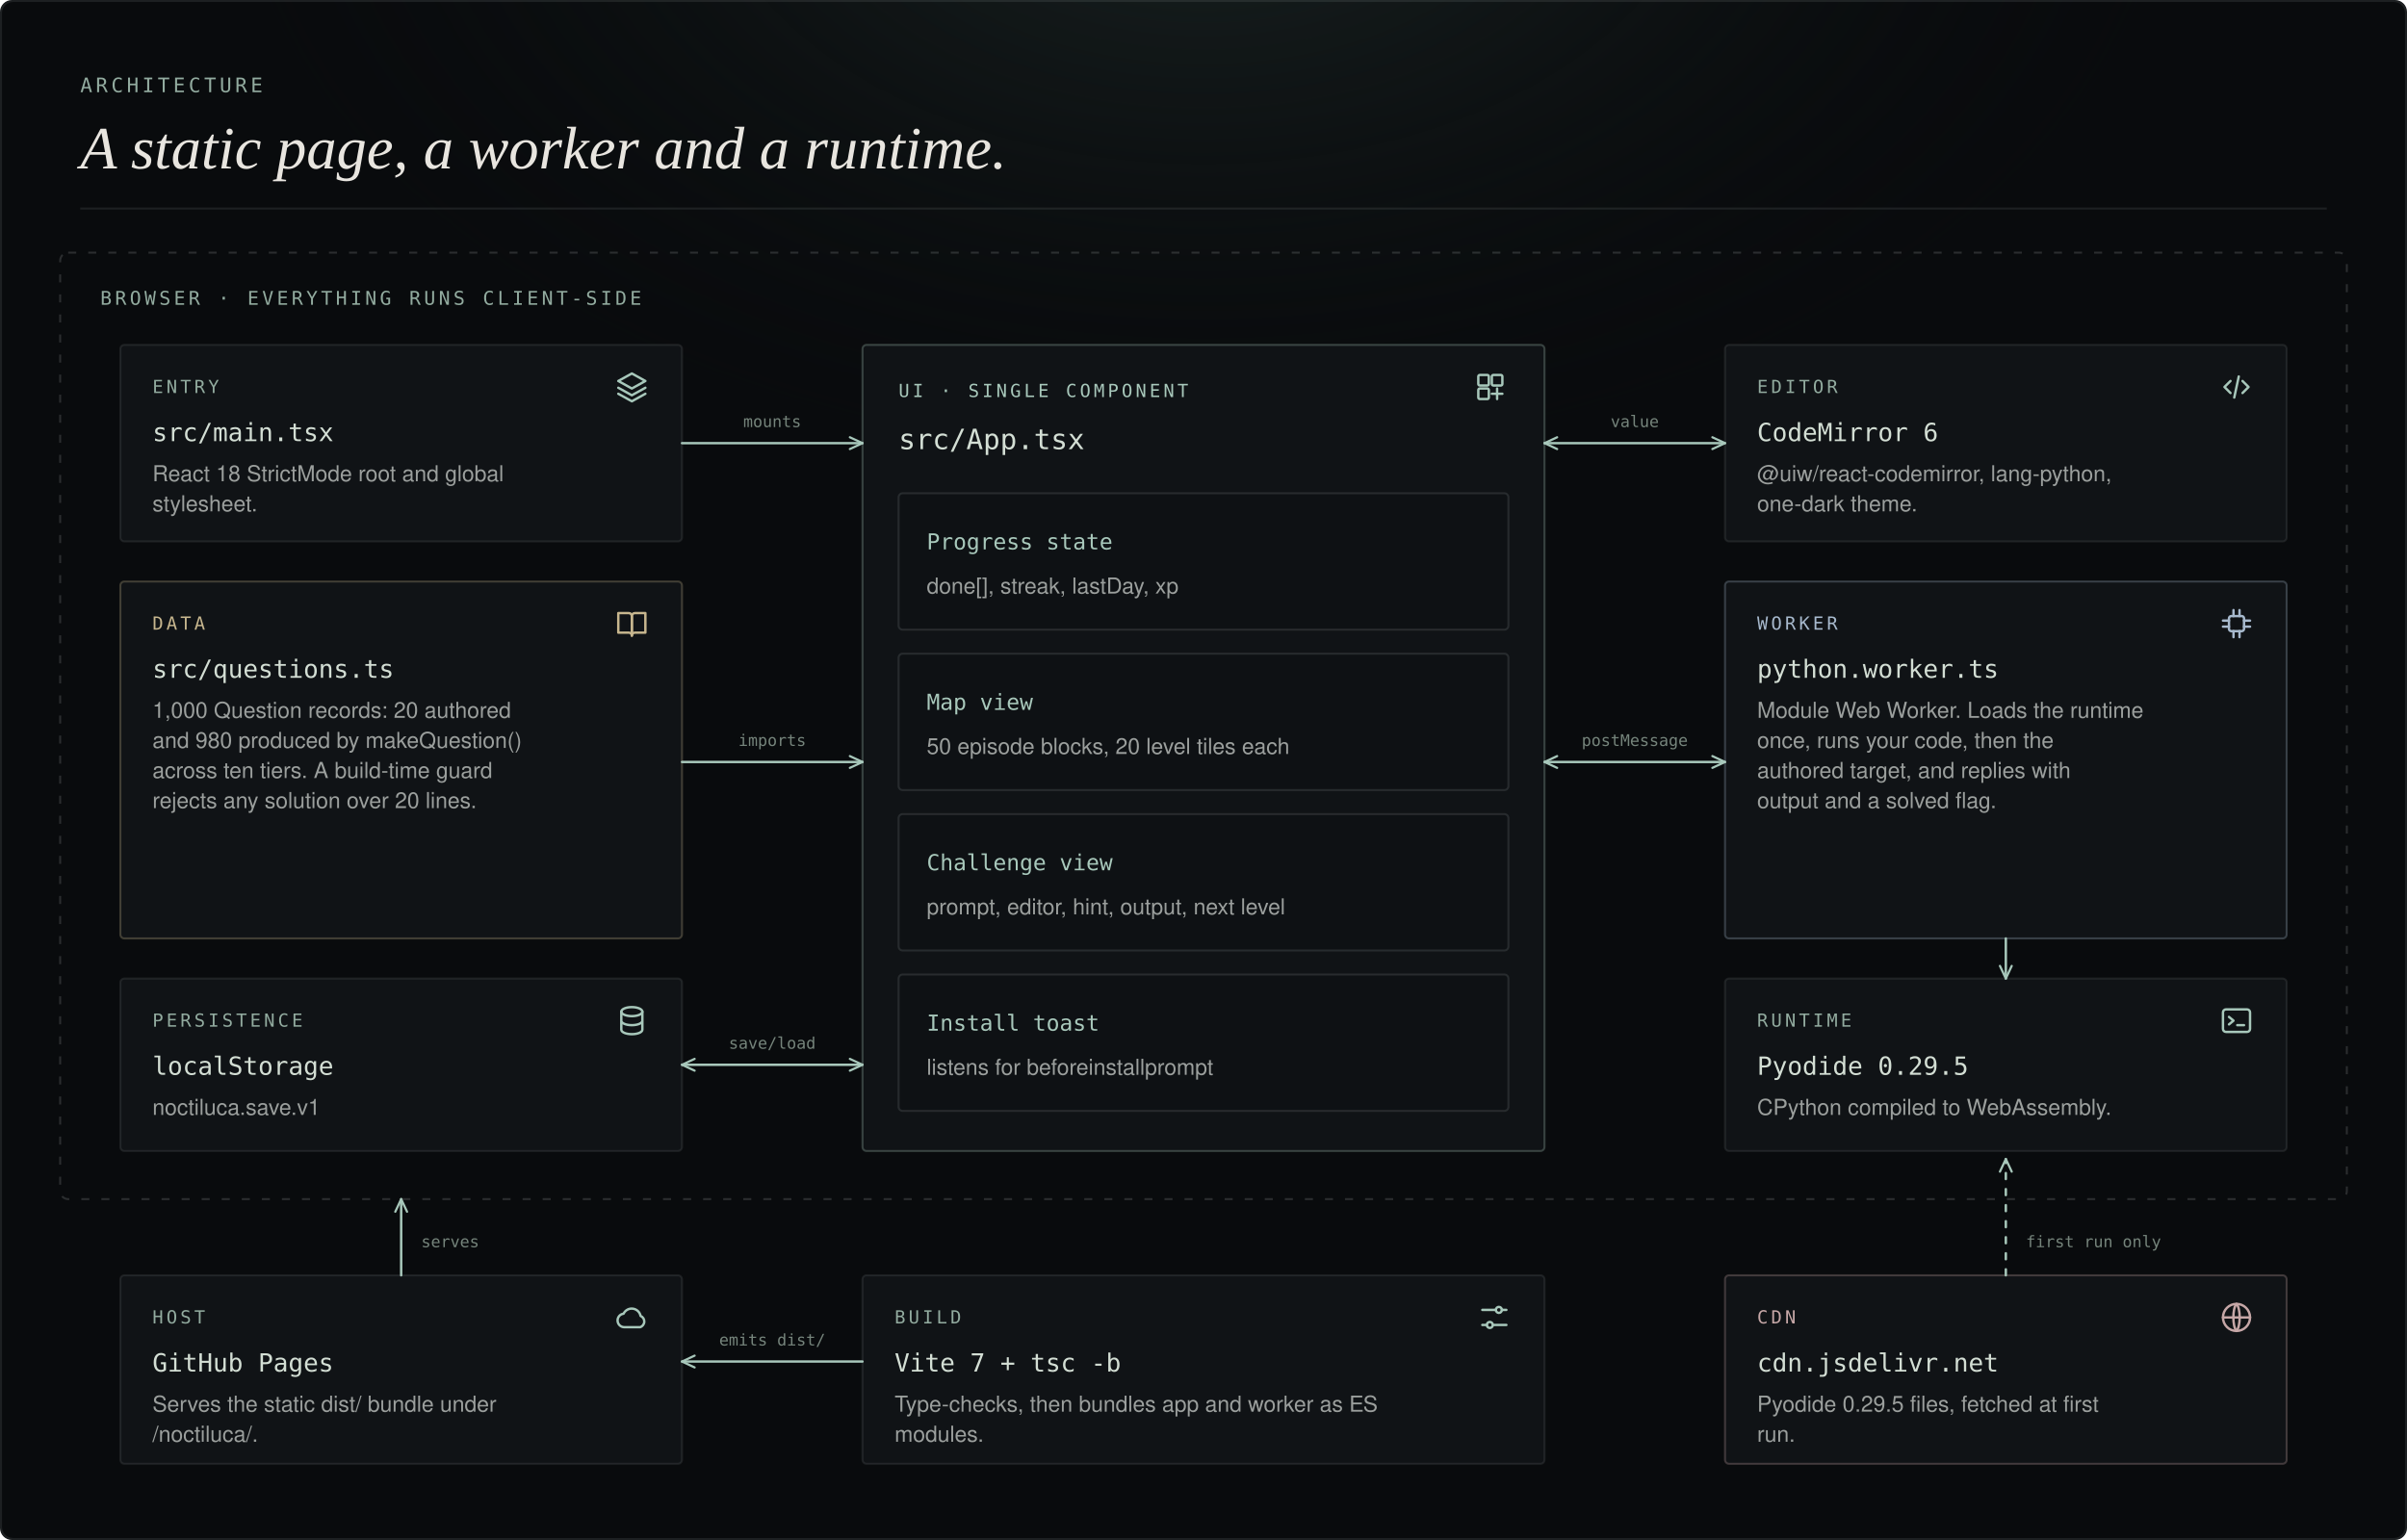
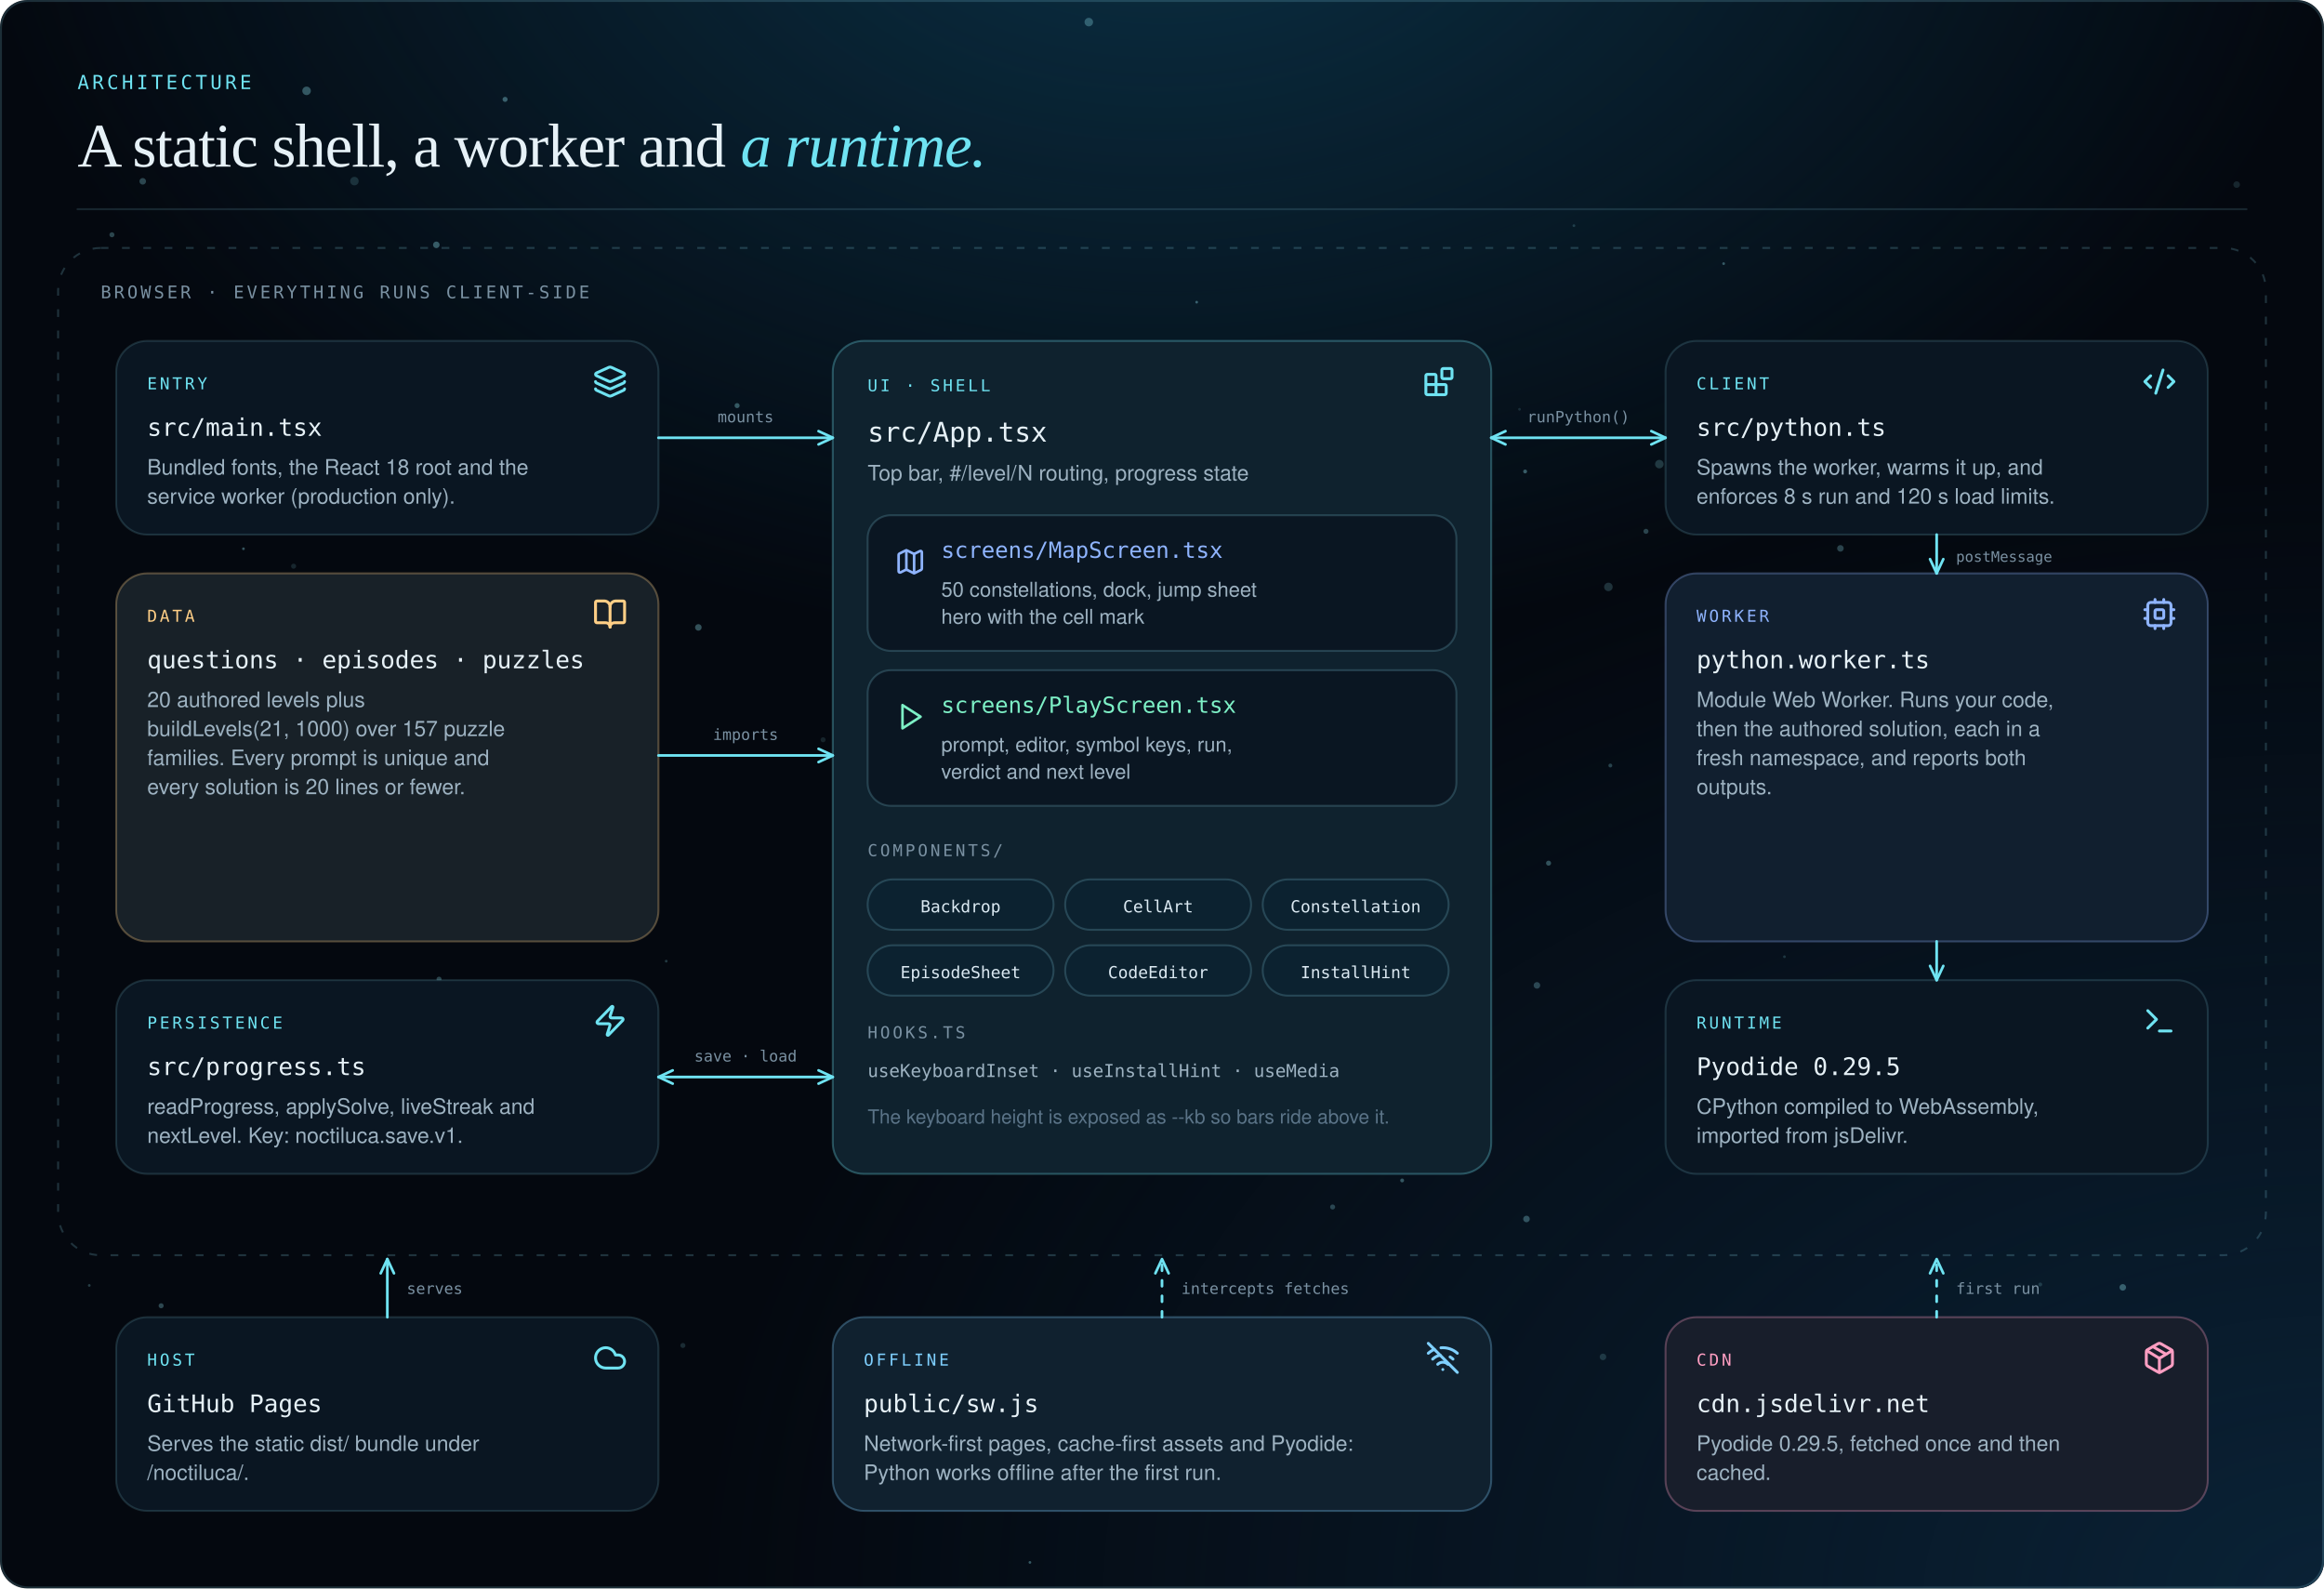
- <svg xmlns="http://www.w3.org/2000/svg" width="1200" height="768" viewBox="0 0 1200 768" role="img" aria-labelledby="t d">
+ <svg xmlns="http://www.w3.org/2000/svg" width="1200" height="820" viewBox="0 0 1200 820" role="img" aria-labelledby="t d">
  <defs>
-     <style>.s{font-family:'Playfair Display',Georgia,'Times New Roman',serif;font-style:italic}.m{font-family:'DM Mono',ui-monospace,'SF Mono',Menlo,Consolas,monospace}.b{font-family:'DM Sans','Segoe UI',Helvetica,Arial,sans-serif}</style>
+     <style>.s{font-family:'Playfair Display',Georgia,'Times New Roman',serif}.si{font-family:'Playfair Display',Georgia,'Times New Roman',serif;font-style:italic}.m{font-family:'DM Mono',ui-monospace,'SF Mono',Menlo,Consolas,monospace}.b{font-family:'DM Sans','Segoe UI',Helvetica,Arial,sans-serif}</style>
    <marker id="ar" viewBox="0 0 10 10" refX="8.5" refY="5" markerWidth="7" markerHeight="7" orient="auto-start-reverse">
-       <path d="M1 1.5L8.5 5L1 8.5" fill="none" stroke="#a8c8bb" stroke-width="1.3" stroke-linecap="round" stroke-linejoin="round" />
+       <path d="M1 1.5L8.5 5L1 8.5" fill="none" stroke="#6fe3f2" stroke-width="1.4" stroke-linecap="round" stroke-linejoin="round" />
    </marker>
-     <radialGradient id="glow" cx="50%" cy="-10%" r="75%">
-       <stop offset="0" stop-color="#1b2524" />
-       <stop offset="0.55" stop-color="#090b0d" stop-opacity="0" />
-     </radialGradient>
+     <radialGradient id="bgtop" cx="50%" cy="-10%" r="85%">
+       <stop offset="0" stop-color="#0b3146" />
+       <stop offset="0.6" stop-color="#0b3146" stop-opacity="0" />
+     </radialGradient>
+     <radialGradient id="bgcorner" cx="100%" cy="100%" r="70%">
+       <stop offset="0" stop-color="#0a2236" />
+       <stop offset="1" stop-color="#0a2236" stop-opacity="0" />
+     </radialGradient>
+     <radialGradient id="halo">
+       <stop offset="0" stop-color="#3fd6f0" stop-opacity=".55" />
+       <stop offset=".5" stop-color="#1b8fb0" stop-opacity=".16" />
+       <stop offset="1" stop-color="#1b8fb0" stop-opacity="0" />
+     </radialGradient>
+     <radialGradient id="cellg" cx="38%" cy="34%" r="75%">
+       <stop offset="0" stop-color="#eafdff" />
+       <stop offset=".38" stop-color="#7defff" />
+       <stop offset="1" stop-color="#1a8fb4" />
+     </radialGradient>
+     <linearGradient id="btn" x1="0" y1="0" x2="0" y2="1">
+       <stop offset="0" stop-color="#9af4ff" />
+       <stop offset="1" stop-color="#6fe3f2" />
+     </linearGradient>
+     <linearGradient id="dock" x1="0" y1="0" x2="1" y2="0.4">
+       <stop offset="0" stop-color="#0f4157" />
+       <stop offset="1" stop-color="#0b2a3c" />
+     </linearGradient>
+     <linearGradient id="meter" x1="0" y1="0" x2="1" y2="0">
+       <stop offset="0" stop-color="#2aa6c4" />
+       <stop offset=".6" stop-color="#6fe3f2" />
+       <stop offset="1" stop-color="#b9fbff" />
+     </linearGradient>
  </defs>
-   <rect x="0" y="0" width="1200" height="768" rx="6" fill="#090b0d" />
-   <rect x="0" y="0" width="1200" height="768" rx="6" fill="url(#glow)" />
-   <rect x="0.5" y="0.5" width="1199" height="767" rx="6" fill="none" stroke="#dbe1e1" stroke-width="1" stroke-opacity="0.1" />
-   <text x="40" y="46" class="m" font-size="10" fill="#92ab9f" letter-spacing="1.7" xml:space="preserve">ARCHITECTURE</text>
-   <text x="40" y="84" class="s" font-size="30" fill="#e8e5df" xml:space="preserve">A static page, a worker and a runtime.</text>
-   <line x1="40" y1="104" x2="1160" y2="104" stroke="#dbe1e1" stroke-opacity="0.1" stroke-width="1" />
-   <rect x="30" y="126" width="1140" height="472" rx="4" fill="none" stroke="#dbe1e1" stroke-width="1" stroke-opacity="0.16" stroke-dasharray="4 6" />
-   <text x="50" y="152" class="m" font-size="9.5" fill="#92ab9f" letter-spacing="1.615" xml:space="preserve">BROWSER · EVERYTHING RUNS CLIENT-SIDE</text>
-   <rect x="60" y="172" width="280" height="98" rx="2" fill="#101316" stroke="#dbe1e1" stroke-width="1" stroke-opacity="0.1" />
-   <text x="76" y="196" class="m" font-size="9" fill="#92ab9f" letter-spacing="1.53" xml:space="preserve">ENTRY</text>
-   <g transform="translate(306 184) scale(0.75)" fill="none" stroke="#a8c8bb" stroke-width="1.600" stroke-linecap="round" stroke-linejoin="round">
-     <path d="M12 3l9 5-9 5-9-5z" />
-     <path d="M3 12.5l9 5 9-5M3 16.5l9 5 9-5" />
-   </g>
-   <text x="76" y="220" class="m" font-size="12.5" fill="#d3ded4" xml:space="preserve">src/main.tsx</text>
-   <text x="76" y="240" class="b" font-size="11" fill="#9b9f9d" xml:space="preserve">React 18 StrictMode root and global</text>
-   <text x="76" y="255" class="b" font-size="11" fill="#9b9f9d" xml:space="preserve">stylesheet.</text>
-   <rect x="60" y="290" width="280" height="178" rx="2" fill="#101316" stroke="#c7b68e" stroke-width="1" stroke-opacity="0.28" />
-   <text x="76" y="314" class="m" font-size="9" fill="#c7b68e" letter-spacing="1.53" xml:space="preserve">DATA</text>
-   <g transform="translate(306 302) scale(0.75)" fill="none" stroke="#c7b68e" stroke-width="1.600" stroke-linecap="round" stroke-linejoin="round">
-     <path d="M3 5h7a2 2 0 0 1 2 2v13a2 2 0 0 0-2-2H3z" />
-     <path d="M21 5h-7a2 2 0 0 0-2 2v13a2 2 0 0 1 2-2h7z" />
-   </g>
-   <text x="76" y="338" class="m" font-size="12.5" fill="#d3ded4" xml:space="preserve">src/questions.ts</text>
-   <text x="76" y="358" class="b" font-size="11" fill="#9b9f9d" xml:space="preserve">1,000 Question records: 20 authored</text>
-   <text x="76" y="373" class="b" font-size="11" fill="#9b9f9d" xml:space="preserve">and 980 produced by makeQuestion()</text>
-   <text x="76" y="388" class="b" font-size="11" fill="#9b9f9d" xml:space="preserve">across ten tiers. A build-time guard</text>
-   <text x="76" y="403" class="b" font-size="11" fill="#9b9f9d" xml:space="preserve">rejects any solution over 20 lines.</text>
-   <rect x="60" y="488" width="280" height="86" rx="2" fill="#101316" stroke="#dbe1e1" stroke-width="1" stroke-opacity="0.1" />
-   <text x="76" y="512" class="m" font-size="9" fill="#92ab9f" letter-spacing="1.53" xml:space="preserve">PERSISTENCE</text>
-   <g transform="translate(306 500) scale(0.75)" fill="none" stroke="#a8c8bb" stroke-width="1.600" stroke-linecap="round" stroke-linejoin="round">
-     <ellipse cx="12" cy="6" rx="7" ry="3" />
-     <path d="M5 6v12c0 1.7 3.1 3 7 3s7-1.3 7-3V6M5 12c0 1.7 3.1 3 7 3s7-1.3 7-3" />
-   </g>
-   <text x="76" y="536" class="m" font-size="12.5" fill="#d3ded4" xml:space="preserve">localStorage</text>
-   <text x="76" y="556" class="b" font-size="11" fill="#9b9f9d" xml:space="preserve">noctiluca.save.v1</text>
-   <rect x="430" y="172" width="340" height="402" rx="2" fill="#101316" stroke="#a8c8bb" stroke-width="1" stroke-opacity="0.28" />
-   <text x="448" y="198" class="m" font-size="9" fill="#a8c8bb" letter-spacing="1.53" xml:space="preserve">UI · SINGLE COMPONENT</text>
-   <g transform="translate(734 184) scale(0.75)" fill="none" stroke="#a8c8bb" stroke-width="1.600" stroke-linecap="round" stroke-linejoin="round">
-     <rect x="4" y="4" width="7" height="7" rx="1" />
-     <rect x="13" y="4" width="7" height="7" rx="1" />
-     <rect x="4" y="13" width="7" height="7" rx="1" />
-     <path d="M13 16.5h7M16.5 13v7" />
-   </g>
-   <text x="448" y="224" class="m" font-size="14" fill="#d3ded4" xml:space="preserve">src/App.tsx</text>
-   <rect x="448" y="246" width="304" height="68" rx="2" fill="#0e1114" stroke="#dbe1e1" stroke-width="1" stroke-opacity="0.12" />
-   <text x="462" y="274" class="m" font-size="11" fill="#a8c8bb" xml:space="preserve">Progress state</text>
-   <text x="462" y="296" class="b" font-size="11" fill="#9b9f9d" xml:space="preserve">done[], streak, lastDay, xp</text>
-   <rect x="448" y="326" width="304" height="68" rx="2" fill="#0e1114" stroke="#dbe1e1" stroke-width="1" stroke-opacity="0.12" />
-   <text x="462" y="354" class="m" font-size="11" fill="#a8c8bb" xml:space="preserve">Map view</text>
-   <text x="462" y="376" class="b" font-size="11" fill="#9b9f9d" xml:space="preserve">50 episode blocks, 20 level tiles each</text>
-   <rect x="448" y="406" width="304" height="68" rx="2" fill="#0e1114" stroke="#dbe1e1" stroke-width="1" stroke-opacity="0.12" />
-   <text x="462" y="434" class="m" font-size="11" fill="#a8c8bb" xml:space="preserve">Challenge view</text>
-   <text x="462" y="456" class="b" font-size="11" fill="#9b9f9d" xml:space="preserve">prompt, editor, hint, output, next level</text>
-   <rect x="448" y="486" width="304" height="68" rx="2" fill="#0e1114" stroke="#dbe1e1" stroke-width="1" stroke-opacity="0.12" />
-   <text x="462" y="514" class="m" font-size="11" fill="#a8c8bb" xml:space="preserve">Install toast</text>
-   <text x="462" y="536" class="b" font-size="11" fill="#9b9f9d" xml:space="preserve">listens for beforeinstallprompt</text>
-   <rect x="860" y="172" width="280" height="98" rx="2" fill="#101316" stroke="#dbe1e1" stroke-width="1" stroke-opacity="0.1" />
-   <text x="876" y="196" class="m" font-size="9" fill="#92ab9f" letter-spacing="1.53" xml:space="preserve">EDITOR</text>
-   <g transform="translate(1106 184) scale(0.75)" fill="none" stroke="#a8c8bb" stroke-width="1.600" stroke-linecap="round" stroke-linejoin="round">
-     <path d="M8 8l-4 4 4 4M16 8l4 4-4 4M13.5 5l-3 14" />
-   </g>
-   <text x="876" y="220" class="m" font-size="12.5" fill="#d3ded4" xml:space="preserve">CodeMirror 6</text>
-   <text x="876" y="240" class="b" font-size="11" fill="#9b9f9d" xml:space="preserve">@uiw/react-codemirror, lang-python,</text>
-   <text x="876" y="255" class="b" font-size="11" fill="#9b9f9d" xml:space="preserve">one-dark theme.</text>
-   <rect x="860" y="290" width="280" height="178" rx="2" fill="#101316" stroke="#a7b9cd" stroke-width="1" stroke-opacity="0.28" />
-   <text x="876" y="314" class="m" font-size="9" fill="#a7b9cd" letter-spacing="1.53" xml:space="preserve">WORKER</text>
-   <g transform="translate(1106 302) scale(0.75)" fill="none" stroke="#a7b9cd" stroke-width="1.600" stroke-linecap="round" stroke-linejoin="round">
-     <rect x="7" y="7" width="10" height="10" rx="1.5" />
-     <path d="M10 3v4M14 3v4M10 17v4M14 17v4M3 10h4M3 14h4M17 10h4M17 14h4" />
-   </g>
-   <text x="876" y="338" class="m" font-size="12.5" fill="#d3ded4" xml:space="preserve">python.worker.ts</text>
-   <text x="876" y="358" class="b" font-size="11" fill="#9b9f9d" xml:space="preserve">Module Web Worker. Loads the runtime</text>
-   <text x="876" y="373" class="b" font-size="11" fill="#9b9f9d" xml:space="preserve">once, runs your code, then the</text>
-   <text x="876" y="388" class="b" font-size="11" fill="#9b9f9d" xml:space="preserve">authored target, and replies with</text>
-   <text x="876" y="403" class="b" font-size="11" fill="#9b9f9d" xml:space="preserve">output and a solved flag.</text>
-   <rect x="860" y="488" width="280" height="86" rx="2" fill="#101316" stroke="#dbe1e1" stroke-width="1" stroke-opacity="0.1" />
-   <text x="876" y="512" class="m" font-size="9" fill="#92ab9f" letter-spacing="1.53" xml:space="preserve">RUNTIME</text>
-   <g transform="translate(1106 500) scale(0.75)" fill="none" stroke="#a8c8bb" stroke-width="1.600" stroke-linecap="round" stroke-linejoin="round">
-     <rect x="3" y="4.5" width="18" height="15" rx="2" />
-     <path d="M7 9.5l3 2.5-3 2.5M12.5 15h4.5" />
-   </g>
-   <text x="876" y="536" class="m" font-size="12.5" fill="#d3ded4" xml:space="preserve">Pyodide 0.29.5</text>
-   <text x="876" y="556" class="b" font-size="11" fill="#9b9f9d" xml:space="preserve">CPython compiled to WebAssembly.</text>
-   <path d="M340 221 L430 221" fill="none" stroke="#a8c8bb" stroke-opacity="1" stroke-width="1.2" stroke-linecap="round" marker-end="url(#ar)" />
-   <text x="385" y="213" class="m" font-size="8" fill="#75847b" text-anchor="middle" xml:space="preserve">mounts</text>
-   <path d="M340 380 L430 380" fill="none" stroke="#a8c8bb" stroke-opacity="1" stroke-width="1.2" stroke-linecap="round" marker-end="url(#ar)" />
-   <text x="385" y="372" class="m" font-size="8" fill="#75847b" text-anchor="middle" xml:space="preserve">imports</text>
-   <path d="M340 531 L430 531" fill="none" stroke="#a8c8bb" stroke-opacity="1" stroke-width="1.2" stroke-linecap="round" marker-end="url(#ar)" marker-start="url(#ar)" />
-   <text x="385" y="523" class="m" font-size="8" fill="#75847b" text-anchor="middle" xml:space="preserve">save/load</text>
-   <path d="M770 221 L860 221" fill="none" stroke="#a8c8bb" stroke-opacity="1" stroke-width="1.2" stroke-linecap="round" marker-end="url(#ar)" marker-start="url(#ar)" />
-   <text x="815" y="213" class="m" font-size="8" fill="#75847b" text-anchor="middle" xml:space="preserve">value</text>
-   <path d="M770 380 L860 380" fill="none" stroke="#a8c8bb" stroke-opacity="1" stroke-width="1.2" stroke-linecap="round" marker-end="url(#ar)" marker-start="url(#ar)" />
-   <text x="815" y="372" class="m" font-size="8" fill="#75847b" text-anchor="middle" xml:space="preserve">postMessage</text>
-   <path d="M1000 468 L1000 488" fill="none" stroke="#a8c8bb" stroke-opacity="1" stroke-width="1.2" stroke-linecap="round" marker-end="url(#ar)" />
-   <rect x="60" y="636" width="280" height="94" rx="2" fill="#101316" stroke="#dbe1e1" stroke-width="1" stroke-opacity="0.1" />
-   <text x="76" y="660" class="m" font-size="9" fill="#92ab9f" letter-spacing="1.53" xml:space="preserve">HOST</text>
-   <g transform="translate(306 648) scale(0.75)" fill="none" stroke="#a8c8bb" stroke-width="1.600" stroke-linecap="round" stroke-linejoin="round">
-     <path d="M7 18.5a4.5 4.5 0 0 1-.5-8.97 6 6 0 0 1 11.3 1.47A4 4 0 0 1 17.5 18.5z" />
-   </g>
-   <text x="76" y="684" class="m" font-size="12.5" fill="#d3ded4" xml:space="preserve">GitHub Pages</text>
-   <text x="76" y="704" class="b" font-size="11" fill="#9b9f9d" xml:space="preserve">Serves the static dist/ bundle under</text>
-   <text x="76" y="719" class="b" font-size="11" fill="#9b9f9d" xml:space="preserve">/noctiluca/.</text>
-   <rect x="430" y="636" width="340" height="94" rx="2" fill="#101316" stroke="#dbe1e1" stroke-width="1" stroke-opacity="0.1" />
-   <text x="446" y="660" class="m" font-size="9" fill="#92ab9f" letter-spacing="1.53" xml:space="preserve">BUILD</text>
-   <g transform="translate(736 648) scale(0.75)" fill="none" stroke="#a8c8bb" stroke-width="1.600" stroke-linecap="round" stroke-linejoin="round">
-     <path d="M4 7h9M17 7h3M4 17h3M11 17h9" />
-     <circle cx="15" cy="7" r="2" />
-     <circle cx="9" cy="17" r="2" />
-   </g>
-   <text x="446" y="684" class="m" font-size="12.5" fill="#d3ded4" xml:space="preserve">Vite 7 + tsc -b</text>
-   <text x="446" y="704" class="b" font-size="11" fill="#9b9f9d" xml:space="preserve">Type-checks, then bundles app and worker as ES</text>
-   <text x="446" y="719" class="b" font-size="11" fill="#9b9f9d" xml:space="preserve">modules.</text>
-   <rect x="860" y="636" width="280" height="94" rx="2" fill="#101316" stroke="#c6a7a7" stroke-width="1" stroke-opacity="0.28" />
-   <text x="876" y="660" class="m" font-size="9" fill="#c6a7a7" letter-spacing="1.53" xml:space="preserve">CDN</text>
-   <g transform="translate(1106 648) scale(0.75)" fill="none" stroke="#c6a7a7" stroke-width="1.600" stroke-linecap="round" stroke-linejoin="round">
-     <circle cx="12" cy="12" r="9" />
-     <path d="M3 12h18M12 3c2.8 3 2.8 15 0 18M12 3c-2.8 3-2.8 15 0 18" />
-   </g>
-   <text x="876" y="684" class="m" font-size="12.5" fill="#d3ded4" xml:space="preserve">cdn.jsdelivr.net</text>
-   <text x="876" y="704" class="b" font-size="11" fill="#9b9f9d" xml:space="preserve">Pyodide 0.29.5 files, fetched at first</text>
-   <text x="876" y="719" class="b" font-size="11" fill="#9b9f9d" xml:space="preserve">run.</text>
-   <path d="M430 679 L340 679" fill="none" stroke="#a8c8bb" stroke-opacity="1" stroke-width="1.2" stroke-linecap="round" marker-end="url(#ar)" />
-   <text x="385" y="671" class="m" font-size="8" fill="#75847b" text-anchor="middle" xml:space="preserve">emits dist/</text>
-   <path d="M200 636 L200 598" fill="none" stroke="#a8c8bb" stroke-opacity="1" stroke-width="1.2" stroke-linecap="round" marker-end="url(#ar)" />
-   <text x="210" y="622" class="m" font-size="8" fill="#75847b" xml:space="preserve">serves</text>
-   <path d="M1000 636 L1000 578" fill="none" stroke="#a8c8bb" stroke-opacity="1" stroke-width="1.2" stroke-linecap="round" marker-end="url(#ar)" stroke-dasharray="3 5" />
-   <text x="1010" y="622" class="m" font-size="8" fill="#75847b" xml:space="preserve">first run only</text>
+   <rect x="0" y="0" width="1200" height="820" rx="14" fill="#04080f" />
+   <rect x="0" y="0" width="1200" height="820" rx="14" fill="url(#bgtop)" />
+   <rect x="0" y="0" width="1200" height="820" rx="14" fill="url(#bgcorner)" />
+   <circle cx="443.1" cy="739.2" r="0.7" fill="#9cf3ff" fill-opacity="0.24" />
+   <circle cx="193.3" cy="704.4" r="1.7" fill="#9cf3ff" fill-opacity="0.13" />
+   <circle cx="831.5" cy="395.2" r="1" fill="#9cf3ff" fill-opacity="0.24" />
+   <circle cx="72.4" cy="685.1" r="2.2" fill="#9cf3ff" fill-opacity="0.26" />
+   <circle cx="788.2" cy="629.3" r="1.7" fill="#9cf3ff" fill-opacity="0.29" />
+   <circle cx="83.2" cy="674.1" r="1.3" fill="#9cf3ff" fill-opacity="0.27" />
+   <circle cx="128.4" cy="597.3" r="1.3" fill="#9cf3ff" fill-opacity="0.3" />
+   <circle cx="323.3" cy="524.1" r="1.7" fill="#9cf3ff" fill-opacity="0.35" />
+   <circle cx="799.6" cy="445.6" r="1.3" fill="#9cf3ff" fill-opacity="0.3" />
+   <circle cx="890.0" cy="136.1" r="0.7" fill="#9cf3ff" fill-opacity="0.32" />
+   <circle cx="73.7" cy="93.6" r="1.7" fill="#9cf3ff" fill-opacity="0.26" />
+   <circle cx="380.6" cy="209.4" r="1.3" fill="#9cf3ff" fill-opacity="0.32" />
+   <circle cx="1154.9" cy="95.3" r="1.7" fill="#9cf3ff" fill-opacity="0.13" />
+   <circle cx="158.3" cy="46.9" r="2.2" fill="#9cf3ff" fill-opacity="0.31" />
+   <circle cx="1071.8" cy="509.7" r="0.7" fill="#9cf3ff" fill-opacity="0.18" />
+   <circle cx="987.1" cy="683.1" r="1.7" fill="#9cf3ff" fill-opacity="0.34" />
+   <circle cx="921.4" cy="493.9" r="0.7" fill="#9cf3ff" fill-opacity="0.17" />
+   <circle cx="830.5" cy="303.0" r="2.2" fill="#9cf3ff" fill-opacity="0.18" />
+   <circle cx="653.5" cy="760.5" r="0.7" fill="#9cf3ff" fill-opacity="0.35" />
+   <circle cx="179.1" cy="303.0" r="2.2" fill="#9cf3ff" fill-opacity="0.26" />
+   <circle cx="753.1" cy="453.8" r="1.7" fill="#9cf3ff" fill-opacity="0.28" />
+   <circle cx="717.9" cy="224.6" r="1.3" fill="#9cf3ff" fill-opacity="0.27" />
+   <circle cx="352.6" cy="694.6" r="1.3" fill="#9cf3ff" fill-opacity="0.15" />
+   <circle cx="856.8" cy="239.6" r="2.2" fill="#9cf3ff" fill-opacity="0.19" />
+   <circle cx="151.6" cy="292.3" r="1.3" fill="#9cf3ff" fill-opacity="0.13" />
+   <circle cx="125.7" cy="283.3" r="0.7" fill="#9cf3ff" fill-opacity="0.33" />
+   <circle cx="183.0" cy="93.5" r="2.2" fill="#9cf3ff" fill-opacity="0.15" />
+   <circle cx="827.7" cy="700.5" r="1.7" fill="#9cf3ff" fill-opacity="0.16" />
+   <circle cx="950.3" cy="283.1" r="1.7" fill="#9cf3ff" fill-opacity="0.25" />
+   <circle cx="619.6" cy="455.8" r="1.7" fill="#9cf3ff" fill-opacity="0.35" />
+   <circle cx="57.8" cy="121.2" r="1.3" fill="#9cf3ff" fill-opacity="0.26" />
+   <circle cx="659.6" cy="213.2" r="1" fill="#9cf3ff" fill-opacity="0.3" />
+   <circle cx="724.0" cy="609.4" r="1" fill="#9cf3ff" fill-opacity="0.31" />
+   <circle cx="455.9" cy="709.5" r="1.3" fill="#9cf3ff" fill-opacity="0.24" />
+   <circle cx="632.2" cy="408.7" r="1" fill="#9cf3ff" fill-opacity="0.33" />
+   <circle cx="667.0" cy="449.8" r="2.2" fill="#9cf3ff" fill-opacity="0.24" />
+   <circle cx="1109.2" cy="580.0" r="2.2" fill="#9cf3ff" fill-opacity="0.3" />
+   <circle cx="95.1" cy="239.9" r="2.2" fill="#9cf3ff" fill-opacity="0.15" />
+   <circle cx="46.1" cy="663.6" r="0.7" fill="#9cf3ff" fill-opacity="0.23" />
+   <circle cx="784.6" cy="211.3" r="0.7" fill="#9cf3ff" fill-opacity="0.13" />
+   <circle cx="812.7" cy="116.5" r="0.7" fill="#9cf3ff" fill-opacity="0.18" />
+   <circle cx="261.5" cy="712.0" r="2.2" fill="#9cf3ff" fill-opacity="0.18" />
+   <circle cx="306.6" cy="482.8" r="1.3" fill="#9cf3ff" fill-opacity="0.19" />
+   <circle cx="445.7" cy="360.9" r="2.2" fill="#9cf3ff" fill-opacity="0.15" />
+   <circle cx="291.9" cy="377.9" r="1.7" fill="#9cf3ff" fill-opacity="0.22" />
+   <circle cx="225.3" cy="126.4" r="1.7" fill="#9cf3ff" fill-opacity="0.33" />
+   <circle cx="226.7" cy="505.5" r="1.3" fill="#9cf3ff" fill-opacity="0.26" />
+   <circle cx="849.9" cy="274.3" r="1.3" fill="#9cf3ff" fill-opacity="0.25" />
+   <circle cx="1096.1" cy="664.6" r="1.7" fill="#9cf3ff" fill-opacity="0.32" />
+   <circle cx="1053.6" cy="561.0" r="1.7" fill="#9cf3ff" fill-opacity="0.34" />
+   <circle cx="435.4" cy="546.3" r="2.2" fill="#9cf3ff" fill-opacity="0.32" />
+   <circle cx="891.8" cy="581.6" r="2.2" fill="#9cf3ff" fill-opacity="0.18" />
+   <circle cx="425.0" cy="381.9" r="1.3" fill="#9cf3ff" fill-opacity="0.12" />
+   <circle cx="695.1" cy="517.0" r="0.7" fill="#9cf3ff" fill-opacity="0.35" />
+   <circle cx="787.5" cy="243.4" r="1" fill="#9cf3ff" fill-opacity="0.34" />
+   <circle cx="260.8" cy="51.3" r="1.3" fill="#9cf3ff" fill-opacity="0.34" />
+   <circle cx="793.6" cy="508.7" r="1.7" fill="#9cf3ff" fill-opacity="0.25" />
+   <circle cx="935.0" cy="594.5" r="1.7" fill="#9cf3ff" fill-opacity="0.22" />
+   <circle cx="344.0" cy="496.2" r="0.7" fill="#9cf3ff" fill-opacity="0.21" />
+   <circle cx="360.6" cy="323.9" r="1.7" fill="#9cf3ff" fill-opacity="0.31" />
+   <circle cx="562.2" cy="11.4" r="2.2" fill="#9cf3ff" fill-opacity="0.28" />
+   <circle cx="219.0" cy="708.0" r="1" fill="#9cf3ff" fill-opacity="0.3" />
+   <circle cx="123.2" cy="372.3" r="2.2" fill="#9cf3ff" fill-opacity="0.26" />
+   <circle cx="1053.5" cy="663.1" r="1" fill="#9cf3ff" fill-opacity="0.16" />
+   <circle cx="617.9" cy="156.0" r="0.7" fill="#9cf3ff" fill-opacity="0.34" />
+   <circle cx="688.1" cy="623.1" r="1.3" fill="#9cf3ff" fill-opacity="0.24" />
+   <circle cx="1125.3" cy="580.0" r="1" fill="#9cf3ff" fill-opacity="0.27" />
+   <circle cx="531.8" cy="806.6" r="0.7" fill="#9cf3ff" fill-opacity="0.33" />
+   <circle cx="537.0" cy="327.5" r="1" fill="#9cf3ff" fill-opacity="0.29" />
+   <circle cx="215.7" cy="537.7" r="1.3" fill="#9cf3ff" fill-opacity="0.31" />
+   <rect x="0.5" y="0.5" width="1199" height="819" rx="14" fill="none" stroke="#8fdcf0" stroke-width="1" stroke-opacity="0.18" />
+   <text x="40" y="46" class="m" font-size="10" fill="#6fe3f2" letter-spacing="1.6" font-weight="500" xml:space="preserve">ARCHITECTURE</text>
+   <text x="40" y="86" class="s" font-size="32" fill="#e6f1f7" letter-spacing="-0.5">A static shell, a worker and <tspan class="si" fill="#6fe3f2">a runtime.</tspan>
+   </text>
+   <line x1="40" y1="108" x2="1160" y2="108" stroke="#8fdcf0" stroke-opacity="0.14" stroke-width="1" stroke-linecap="round" />
+   <rect x="30" y="128" width="1140" height="520" rx="22" fill="none" stroke="#8fdcf0" stroke-width="1" stroke-opacity="0.2" stroke-dasharray="4 7" />
+   <text x="52" y="154" class="m" font-size="9" fill="#7a91a2" letter-spacing="1.44" font-weight="500" xml:space="preserve">BROWSER · EVERYTHING RUNS CLIENT-SIDE</text>
+   <rect x="60" y="176" width="280" height="100" rx="16" fill="#0a1622" stroke="#8fdcf0" stroke-width="1" stroke-opacity="0.16" />
+   <text x="76" y="201" class="m" font-size="8.5" fill="#6fe3f2" letter-spacing="1.36" font-weight="500" xml:space="preserve">ENTRY</text>
+   <g transform="translate(306 188) scale(0.75)" fill="none" stroke="#6fe3f2" stroke-width="2" stroke-linecap="round" stroke-linejoin="round">
+     <path d="M12.83 2.18a2 2 0 0 0-1.66 0L2.6 6.08a1 1 0 0 0 0 1.83l8.58 3.91a2 2 0 0 0 1.66 0l8.58-3.9a1 1 0 0 0 0-1.83z" />
+     <path d="M2 12a1 1 0 0 0 .58.91l8.6 3.91a2 2 0 0 0 1.65 0l8.58-3.9A1 1 0 0 0 22 12" />
+     <path d="M2 17a1 1 0 0 0 .58.91l8.6 3.91a2 2 0 0 0 1.65 0l8.58-3.9A1 1 0 0 0 22 17" />
+   </g>
+   <text x="76" y="225" class="m" font-size="12.5" fill="#e6f1f7" font-weight="500" xml:space="preserve">src/main.tsx</text>
+   <text x="76" y="245" class="b" font-size="11" fill="#9db2c1" xml:space="preserve">Bundled fonts, the React 18 root and the</text>
+   <text x="76" y="260" class="b" font-size="11" fill="#9db2c1" xml:space="preserve">service worker (production only).</text>
+   <rect x="60" y="296" width="280" height="190" rx="16" fill="#0a1622" stroke="#ffcf86" stroke-width="1" stroke-opacity="0.3" />
+   <rect x="60" y="296" width="280" height="190" rx="16" fill="#ffcf86" fill-opacity="0.06" />
+   <text x="76" y="321" class="m" font-size="8.5" fill="#ffcf86" letter-spacing="1.36" font-weight="500" xml:space="preserve">DATA</text>
+   <g transform="translate(306 308) scale(0.75)" fill="none" stroke="#ffcf86" stroke-width="2" stroke-linecap="round" stroke-linejoin="round">
+     <path d="M12 7v14" />
+     <path d="M3 18a1 1 0 0 1-1-1V4a1 1 0 0 1 1-1h5a4 4 0 0 1 4 4 4 4 0 0 1 4-4h5a1 1 0 0 1 1 1v13a1 1 0 0 1-1 1h-6a3 3 0 0 0-3 3 3 3 0 0 0-3-3z" />
+   </g>
+   <text x="76" y="345" class="m" font-size="12.5" fill="#e6f1f7" font-weight="500" xml:space="preserve">questions · episodes · puzzles</text>
+   <text x="76" y="365" class="b" font-size="11" fill="#9db2c1" xml:space="preserve">20 authored levels plus</text>
+   <text x="76" y="380" class="b" font-size="11" fill="#9db2c1" xml:space="preserve">buildLevels(21, 1000) over 157 puzzle</text>
+   <text x="76" y="395" class="b" font-size="11" fill="#9db2c1" xml:space="preserve">families. Every prompt is unique and</text>
+   <text x="76" y="410" class="b" font-size="11" fill="#9db2c1" xml:space="preserve">every solution is 20 lines or fewer.</text>
+   <rect x="60" y="506" width="280" height="100" rx="16" fill="#0a1622" stroke="#8fdcf0" stroke-width="1" stroke-opacity="0.16" />
+   <text x="76" y="531" class="m" font-size="8.5" fill="#6fe3f2" letter-spacing="1.36" font-weight="500" xml:space="preserve">PERSISTENCE</text>
+   <g transform="translate(306 518) scale(0.75)" fill="none" stroke="#6fe3f2" stroke-width="2" stroke-linecap="round" stroke-linejoin="round">
+     <path d="M4 14a1 1 0 0 1-.78-1.63l9.9-10.2a.5.5 0 0 1 .86.46l-1.92 6.02A1 1 0 0 0 13 10h7a1 1 0 0 1 .78 1.63l-9.9 10.2a.5.5 0 0 1-.86-.46l1.92-6.02A1 1 0 0 0 11 14z" />
+   </g>
+   <text x="76" y="555" class="m" font-size="12.5" fill="#e6f1f7" font-weight="500" xml:space="preserve">src/progress.ts</text>
+   <text x="76" y="575" class="b" font-size="11" fill="#9db2c1" xml:space="preserve">readProgress, applySolve, liveStreak and</text>
+   <text x="76" y="590" class="b" font-size="11" fill="#9db2c1" xml:space="preserve">nextLevel. Key: noctiluca.save.v1.</text>
+   <rect x="430" y="176" width="340" height="430" rx="16" fill="#0a1622" stroke="#6fe3f2" stroke-width="1" stroke-opacity="0.3" />
+   <rect x="430" y="176" width="340" height="430" rx="16" fill="#6fe3f2" fill-opacity="0.06" />
+   <text x="448" y="202" class="m" font-size="8.5" fill="#6fe3f2" letter-spacing="1.36" font-weight="500" xml:space="preserve">UI · SHELL</text>
+   <g transform="translate(734 188) scale(0.75)" fill="none" stroke="#6fe3f2" stroke-width="2" stroke-linecap="round" stroke-linejoin="round">
+     <rect width="7" height="7" x="14" y="3" rx="1" />
+     <path d="M10 21V8a1 1 0 0 0-1-1H4a1 1 0 0 0-1 1v12a1 1 0 0 0 1 1h12a1 1 0 0 0 1-1v-5a1 1 0 0 0-1-1H3" />
+   </g>
+   <text x="448" y="228" class="m" font-size="14" fill="#e6f1f7" font-weight="500" xml:space="preserve">src/App.tsx</text>
+   <text x="448" y="248" class="b" font-size="11" fill="#9db2c1" xml:space="preserve">Top bar, #/level/N routing, progress state</text>
+   <rect x="448" y="266" width="304" height="70" rx="12" fill="#0a1622" stroke="#8fdcf0" stroke-width="1" stroke-opacity="0.2" />
+   <g transform="translate(462 282) scale(0.6667)" fill="none" stroke="#8fb4ff" stroke-width="2" stroke-linecap="round" stroke-linejoin="round">
+     <path d="M14.106 5.553a2 2 0 0 0 1.788 0l3.659-1.83A1 1 0 0 1 21 4.619v12.764a1 1 0 0 1-.553.894l-4.553 2.277a2 2 0 0 1-1.788 0l-4.212-2.106a2 2 0 0 0-1.788 0l-3.659 1.83A1 1 0 0 1 3 19.381V6.618a1 1 0 0 1 .553-.894l4.553-2.277a2 2 0 0 1 1.788 0z" />
+     <path d="M15 5.764v15" />
+     <path d="M9 3.236v15" />
+   </g>
+   <text x="486" y="288" class="m" font-size="11.5" fill="#8fb4ff" xml:space="preserve">screens/MapScreen.tsx</text>
+   <text x="486" y="308" class="b" font-size="10.5" fill="#9db2c1" xml:space="preserve">50 constellations, dock, jump sheet</text>
+   <text x="486" y="322" class="b" font-size="10.5" fill="#9db2c1" xml:space="preserve">hero with the cell mark</text>
+   <rect x="448" y="346" width="304" height="70" rx="12" fill="#0a1622" stroke="#8fdcf0" stroke-width="1" stroke-opacity="0.2" />
+   <g transform="translate(462 362) scale(0.6667)" fill="none" stroke="#7df0c6" stroke-width="2" stroke-linecap="round" stroke-linejoin="round">
+     <polygon points="6 3 20 12 6 21 6 3" />
+   </g>
+   <text x="486" y="368" class="m" font-size="11.5" fill="#7df0c6" xml:space="preserve">screens/PlayScreen.tsx</text>
+   <text x="486" y="388" class="b" font-size="10.5" fill="#9db2c1" xml:space="preserve">prompt, editor, symbol keys, run,</text>
+   <text x="486" y="402" class="b" font-size="10.5" fill="#9db2c1" xml:space="preserve">verdict and next level</text>
+   <text x="448" y="442" class="m" font-size="8.5" fill="#7a91a2" letter-spacing="1.36" font-weight="500" xml:space="preserve">COMPONENTS/</text>
+   <rect x="448" y="454" width="96" height="26" rx="13" fill="#0c2230" stroke="#8fdcf0" stroke-width="1" stroke-opacity="0.2" />
+   <text x="496" y="471" class="m" font-size="8.6" fill="#dbe9f2" text-anchor="middle" xml:space="preserve">Backdrop</text>
+   <rect x="550" y="454" width="96" height="26" rx="13" fill="#0c2230" stroke="#8fdcf0" stroke-width="1" stroke-opacity="0.2" />
+   <text x="598" y="471" class="m" font-size="8.6" fill="#dbe9f2" text-anchor="middle" xml:space="preserve">CellArt</text>
+   <rect x="652" y="454" width="96" height="26" rx="13" fill="#0c2230" stroke="#8fdcf0" stroke-width="1" stroke-opacity="0.2" />
+   <text x="700" y="471" class="m" font-size="8.6" fill="#dbe9f2" text-anchor="middle" xml:space="preserve">Constellation</text>
+   <rect x="448" y="488" width="96" height="26" rx="13" fill="#0c2230" stroke="#8fdcf0" stroke-width="1" stroke-opacity="0.2" />
+   <text x="496" y="505" class="m" font-size="8.6" fill="#dbe9f2" text-anchor="middle" xml:space="preserve">EpisodeSheet</text>
+   <rect x="550" y="488" width="96" height="26" rx="13" fill="#0c2230" stroke="#8fdcf0" stroke-width="1" stroke-opacity="0.2" />
+   <text x="598" y="505" class="m" font-size="8.6" fill="#dbe9f2" text-anchor="middle" xml:space="preserve">CodeEditor</text>
+   <rect x="652" y="488" width="96" height="26" rx="13" fill="#0c2230" stroke="#8fdcf0" stroke-width="1" stroke-opacity="0.2" />
+   <text x="700" y="505" class="m" font-size="8.6" fill="#dbe9f2" text-anchor="middle" xml:space="preserve">InstallHint</text>
+   <text x="448" y="536" class="m" font-size="8.5" fill="#7a91a2" letter-spacing="1.36" font-weight="500" xml:space="preserve">HOOKS.TS</text>
+   <text x="448" y="556" class="m" font-size="9.2" fill="#9db2c1" xml:space="preserve">useKeyboardInset · useInstallHint · useMedia</text>
+   <text x="448" y="580" class="b" font-size="10" fill="#5a7387" xml:space="preserve">The keyboard height is exposed as --kb so bars ride above it.</text>
+   <rect x="860" y="176" width="280" height="100" rx="16" fill="#0a1622" stroke="#8fdcf0" stroke-width="1" stroke-opacity="0.16" />
+   <text x="876" y="201" class="m" font-size="8.5" fill="#6fe3f2" letter-spacing="1.36" font-weight="500" xml:space="preserve">CLIENT</text>
+   <g transform="translate(1106 188) scale(0.75)" fill="none" stroke="#6fe3f2" stroke-width="2" stroke-linecap="round" stroke-linejoin="round">
+     <path d="m18 16 4-4-4-4" />
+     <path d="m6 8-4 4 4 4" />
+     <path d="m14.5 4-5 16" />
+   </g>
+   <text x="876" y="225" class="m" font-size="12.5" fill="#e6f1f7" font-weight="500" xml:space="preserve">src/python.ts</text>
+   <text x="876" y="245" class="b" font-size="11" fill="#9db2c1" xml:space="preserve">Spawns the worker, warms it up, and</text>
+   <text x="876" y="260" class="b" font-size="11" fill="#9db2c1" xml:space="preserve">enforces 8 s run and 120 s load limits.</text>
+   <rect x="860" y="296" width="280" height="190" rx="16" fill="#0a1622" stroke="#8fb4ff" stroke-width="1" stroke-opacity="0.3" />
+   <rect x="860" y="296" width="280" height="190" rx="16" fill="#8fb4ff" fill-opacity="0.06" />
+   <text x="876" y="321" class="m" font-size="8.5" fill="#8fb4ff" letter-spacing="1.36" font-weight="500" xml:space="preserve">WORKER</text>
+   <g transform="translate(1106 308) scale(0.75)" fill="none" stroke="#8fb4ff" stroke-width="2" stroke-linecap="round" stroke-linejoin="round">
+     <rect width="16" height="16" x="4" y="4" rx="2" />
+     <rect width="6" height="6" x="9" y="9" rx="1" />
+     <path d="M15 2v2" />
+     <path d="M15 20v2" />
+     <path d="M2 15h2" />
+     <path d="M2 9h2" />
+     <path d="M20 15h2" />
+     <path d="M20 9h2" />
+     <path d="M9 2v2" />
+     <path d="M9 20v2" />
+   </g>
+   <text x="876" y="345" class="m" font-size="12.5" fill="#e6f1f7" font-weight="500" xml:space="preserve">python.worker.ts</text>
+   <text x="876" y="365" class="b" font-size="11" fill="#9db2c1" xml:space="preserve">Module Web Worker. Runs your code,</text>
+   <text x="876" y="380" class="b" font-size="11" fill="#9db2c1" xml:space="preserve">then the authored solution, each in a</text>
+   <text x="876" y="395" class="b" font-size="11" fill="#9db2c1" xml:space="preserve">fresh namespace, and reports both</text>
+   <text x="876" y="410" class="b" font-size="11" fill="#9db2c1" xml:space="preserve">outputs.</text>
+   <rect x="860" y="506" width="280" height="100" rx="16" fill="#0a1622" stroke="#8fdcf0" stroke-width="1" stroke-opacity="0.16" />
+   <text x="876" y="531" class="m" font-size="8.5" fill="#6fe3f2" letter-spacing="1.36" font-weight="500" xml:space="preserve">RUNTIME</text>
+   <g transform="translate(1106 518) scale(0.75)" fill="none" stroke="#6fe3f2" stroke-width="2" stroke-linecap="round" stroke-linejoin="round">
+     <polyline points="4 17 10 11 4 5" />
+     <line x1="12" x2="20" y1="19" y2="19" />
+   </g>
+   <text x="876" y="555" class="m" font-size="12.5" fill="#e6f1f7" font-weight="500" xml:space="preserve">Pyodide 0.29.5</text>
+   <text x="876" y="575" class="b" font-size="11" fill="#9db2c1" xml:space="preserve">CPython compiled to WebAssembly,</text>
+   <text x="876" y="590" class="b" font-size="11" fill="#9db2c1" xml:space="preserve">imported from jsDelivr.</text>
+   <path d="M340 226 L430 226" fill="none" stroke="#6fe3f2" stroke-opacity="1" stroke-width="1.4" stroke-linecap="round" marker-end="url(#ar)" />
+   <text x="385" y="218" class="m" font-size="8" fill="#7a91a2" text-anchor="middle" xml:space="preserve">mounts</text>
+   <path d="M340 390 L430 390" fill="none" stroke="#6fe3f2" stroke-opacity="1" stroke-width="1.4" stroke-linecap="round" marker-end="url(#ar)" />
+   <text x="385" y="382" class="m" font-size="8" fill="#7a91a2" text-anchor="middle" xml:space="preserve">imports</text>
+   <path d="M340 556 L430 556" fill="none" stroke="#6fe3f2" stroke-opacity="1" stroke-width="1.4" stroke-linecap="round" marker-end="url(#ar)" marker-start="url(#ar)" />
+   <text x="385" y="548" class="m" font-size="8" fill="#7a91a2" text-anchor="middle" xml:space="preserve">save · load</text>
+   <path d="M770 226 L860 226" fill="none" stroke="#6fe3f2" stroke-opacity="1" stroke-width="1.4" stroke-linecap="round" marker-end="url(#ar)" marker-start="url(#ar)" />
+   <text x="815" y="218" class="m" font-size="8" fill="#7a91a2" text-anchor="middle" xml:space="preserve">runPython()</text>
+   <path d="M1000 276 L1000 296" fill="none" stroke="#6fe3f2" stroke-opacity="1" stroke-width="1.4" stroke-linecap="round" marker-end="url(#ar)" />
+   <path d="M1000 486 L1000 506" fill="none" stroke="#6fe3f2" stroke-opacity="1" stroke-width="1.4" stroke-linecap="round" marker-end="url(#ar)" />
+   <text x="1010" y="290" class="m" font-size="7.5" fill="#7a91a2" xml:space="preserve">postMessage</text>
+   <rect x="60" y="680" width="280" height="100" rx="16" fill="#0a1622" stroke="#8fdcf0" stroke-width="1" stroke-opacity="0.16" />
+   <text x="76" y="705" class="m" font-size="8.5" fill="#6fe3f2" letter-spacing="1.36" font-weight="500" xml:space="preserve">HOST</text>
+   <g transform="translate(306 692) scale(0.75)" fill="none" stroke="#6fe3f2" stroke-width="2" stroke-linecap="round" stroke-linejoin="round">
+     <path d="M17.5 19H9a7 7 0 1 1 6.71-9h1.79a4.5 4.5 0 1 1 0 9Z" />
+   </g>
+   <text x="76" y="729" class="m" font-size="12.5" fill="#e6f1f7" font-weight="500" xml:space="preserve">GitHub Pages</text>
+   <text x="76" y="749" class="b" font-size="11" fill="#9db2c1" xml:space="preserve">Serves the static dist/ bundle under</text>
+   <text x="76" y="764" class="b" font-size="11" fill="#9db2c1" xml:space="preserve">/noctiluca/.</text>
+   <rect x="430" y="680" width="340" height="100" rx="16" fill="#0a1622" stroke="#7fd0ff" stroke-width="1" stroke-opacity="0.3" />
+   <rect x="430" y="680" width="340" height="100" rx="16" fill="#7fd0ff" fill-opacity="0.06" />
+   <text x="446" y="705" class="m" font-size="8.5" fill="#7fd0ff" letter-spacing="1.36" font-weight="500" xml:space="preserve">OFFLINE</text>
+   <g transform="translate(736 692) scale(0.75)" fill="none" stroke="#7fd0ff" stroke-width="2" stroke-linecap="round" stroke-linejoin="round">
+     <path d="M12 20h.01" />
+     <path d="M8.5 16.429a5 5 0 0 1 7 0" />
+     <path d="M5 12.859a10 10 0 0 1 5.17-2.69" />
+     <path d="M19 12.859a10 10 0 0 0-2.007-1.523" />
+     <path d="M2 8.82a15 15 0 0 1 4.177-2.643" />
+     <path d="M22 8.82a15 15 0 0 0-11.288-3.764" />
+     <path d="m2 2 20 20" />
+   </g>
+   <text x="446" y="729" class="m" font-size="12.5" fill="#e6f1f7" font-weight="500" xml:space="preserve">public/sw.js</text>
+   <text x="446" y="749" class="b" font-size="11" fill="#9db2c1" xml:space="preserve">Network-first pages, cache-first assets and Pyodide:</text>
+   <text x="446" y="764" class="b" font-size="11" fill="#9db2c1" xml:space="preserve">Python works offline after the first run.</text>
+   <rect x="860" y="680" width="280" height="100" rx="16" fill="#0a1622" stroke="#ff9ec2" stroke-width="1" stroke-opacity="0.3" />
+   <rect x="860" y="680" width="280" height="100" rx="16" fill="#ff9ec2" fill-opacity="0.06" />
+   <text x="876" y="705" class="m" font-size="8.5" fill="#ff9ec2" letter-spacing="1.36" font-weight="500" xml:space="preserve">CDN</text>
+   <g transform="translate(1106 692) scale(0.75)" fill="none" stroke="#ff9ec2" stroke-width="2" stroke-linecap="round" stroke-linejoin="round">
+     <path d="M11 21.73a2 2 0 0 0 2 0l7-4A2 2 0 0 0 21 16V8a2 2 0 0 0-1-1.73l-7-4a2 2 0 0 0-2 0l-7 4A2 2 0 0 0 3 8v8a2 2 0 0 0 1 1.73z" />
+     <path d="M12 22V12" />
+     <path d="m3.3 7 7.703 4.734a2 2 0 0 0 1.994 0L20.7 7" />
+     <path d="m7.5 4.27 9 5.15" />
+   </g>
+   <text x="876" y="729" class="m" font-size="12.5" fill="#e6f1f7" font-weight="500" xml:space="preserve">cdn.jsdelivr.net</text>
+   <text x="876" y="749" class="b" font-size="11" fill="#9db2c1" xml:space="preserve">Pyodide 0.29.5, fetched once and then</text>
+   <text x="876" y="764" class="b" font-size="11" fill="#9db2c1" xml:space="preserve">cached.</text>
+   <path d="M200 680 L200 650" fill="none" stroke="#6fe3f2" stroke-opacity="1" stroke-width="1.4" stroke-linecap="round" marker-end="url(#ar)" />
+   <text x="210" y="668" class="m" font-size="8" fill="#7a91a2" xml:space="preserve">serves</text>
+   <path d="M600 680 L600 650" fill="none" stroke="#6fe3f2" stroke-opacity="1" stroke-width="1.4" stroke-linecap="round" marker-end="url(#ar)" stroke-dasharray="3 5" />
+   <text x="610" y="668" class="m" font-size="8" fill="#7a91a2" xml:space="preserve">intercepts fetches</text>
+   <path d="M1000 680 L1000 650" fill="none" stroke="#6fe3f2" stroke-opacity="1" stroke-width="1.4" stroke-linecap="round" marker-end="url(#ar)" stroke-dasharray="3 5" />
+   <text x="1010" y="668" class="m" font-size="8" fill="#7a91a2" xml:space="preserve">first run</text>
</svg>
